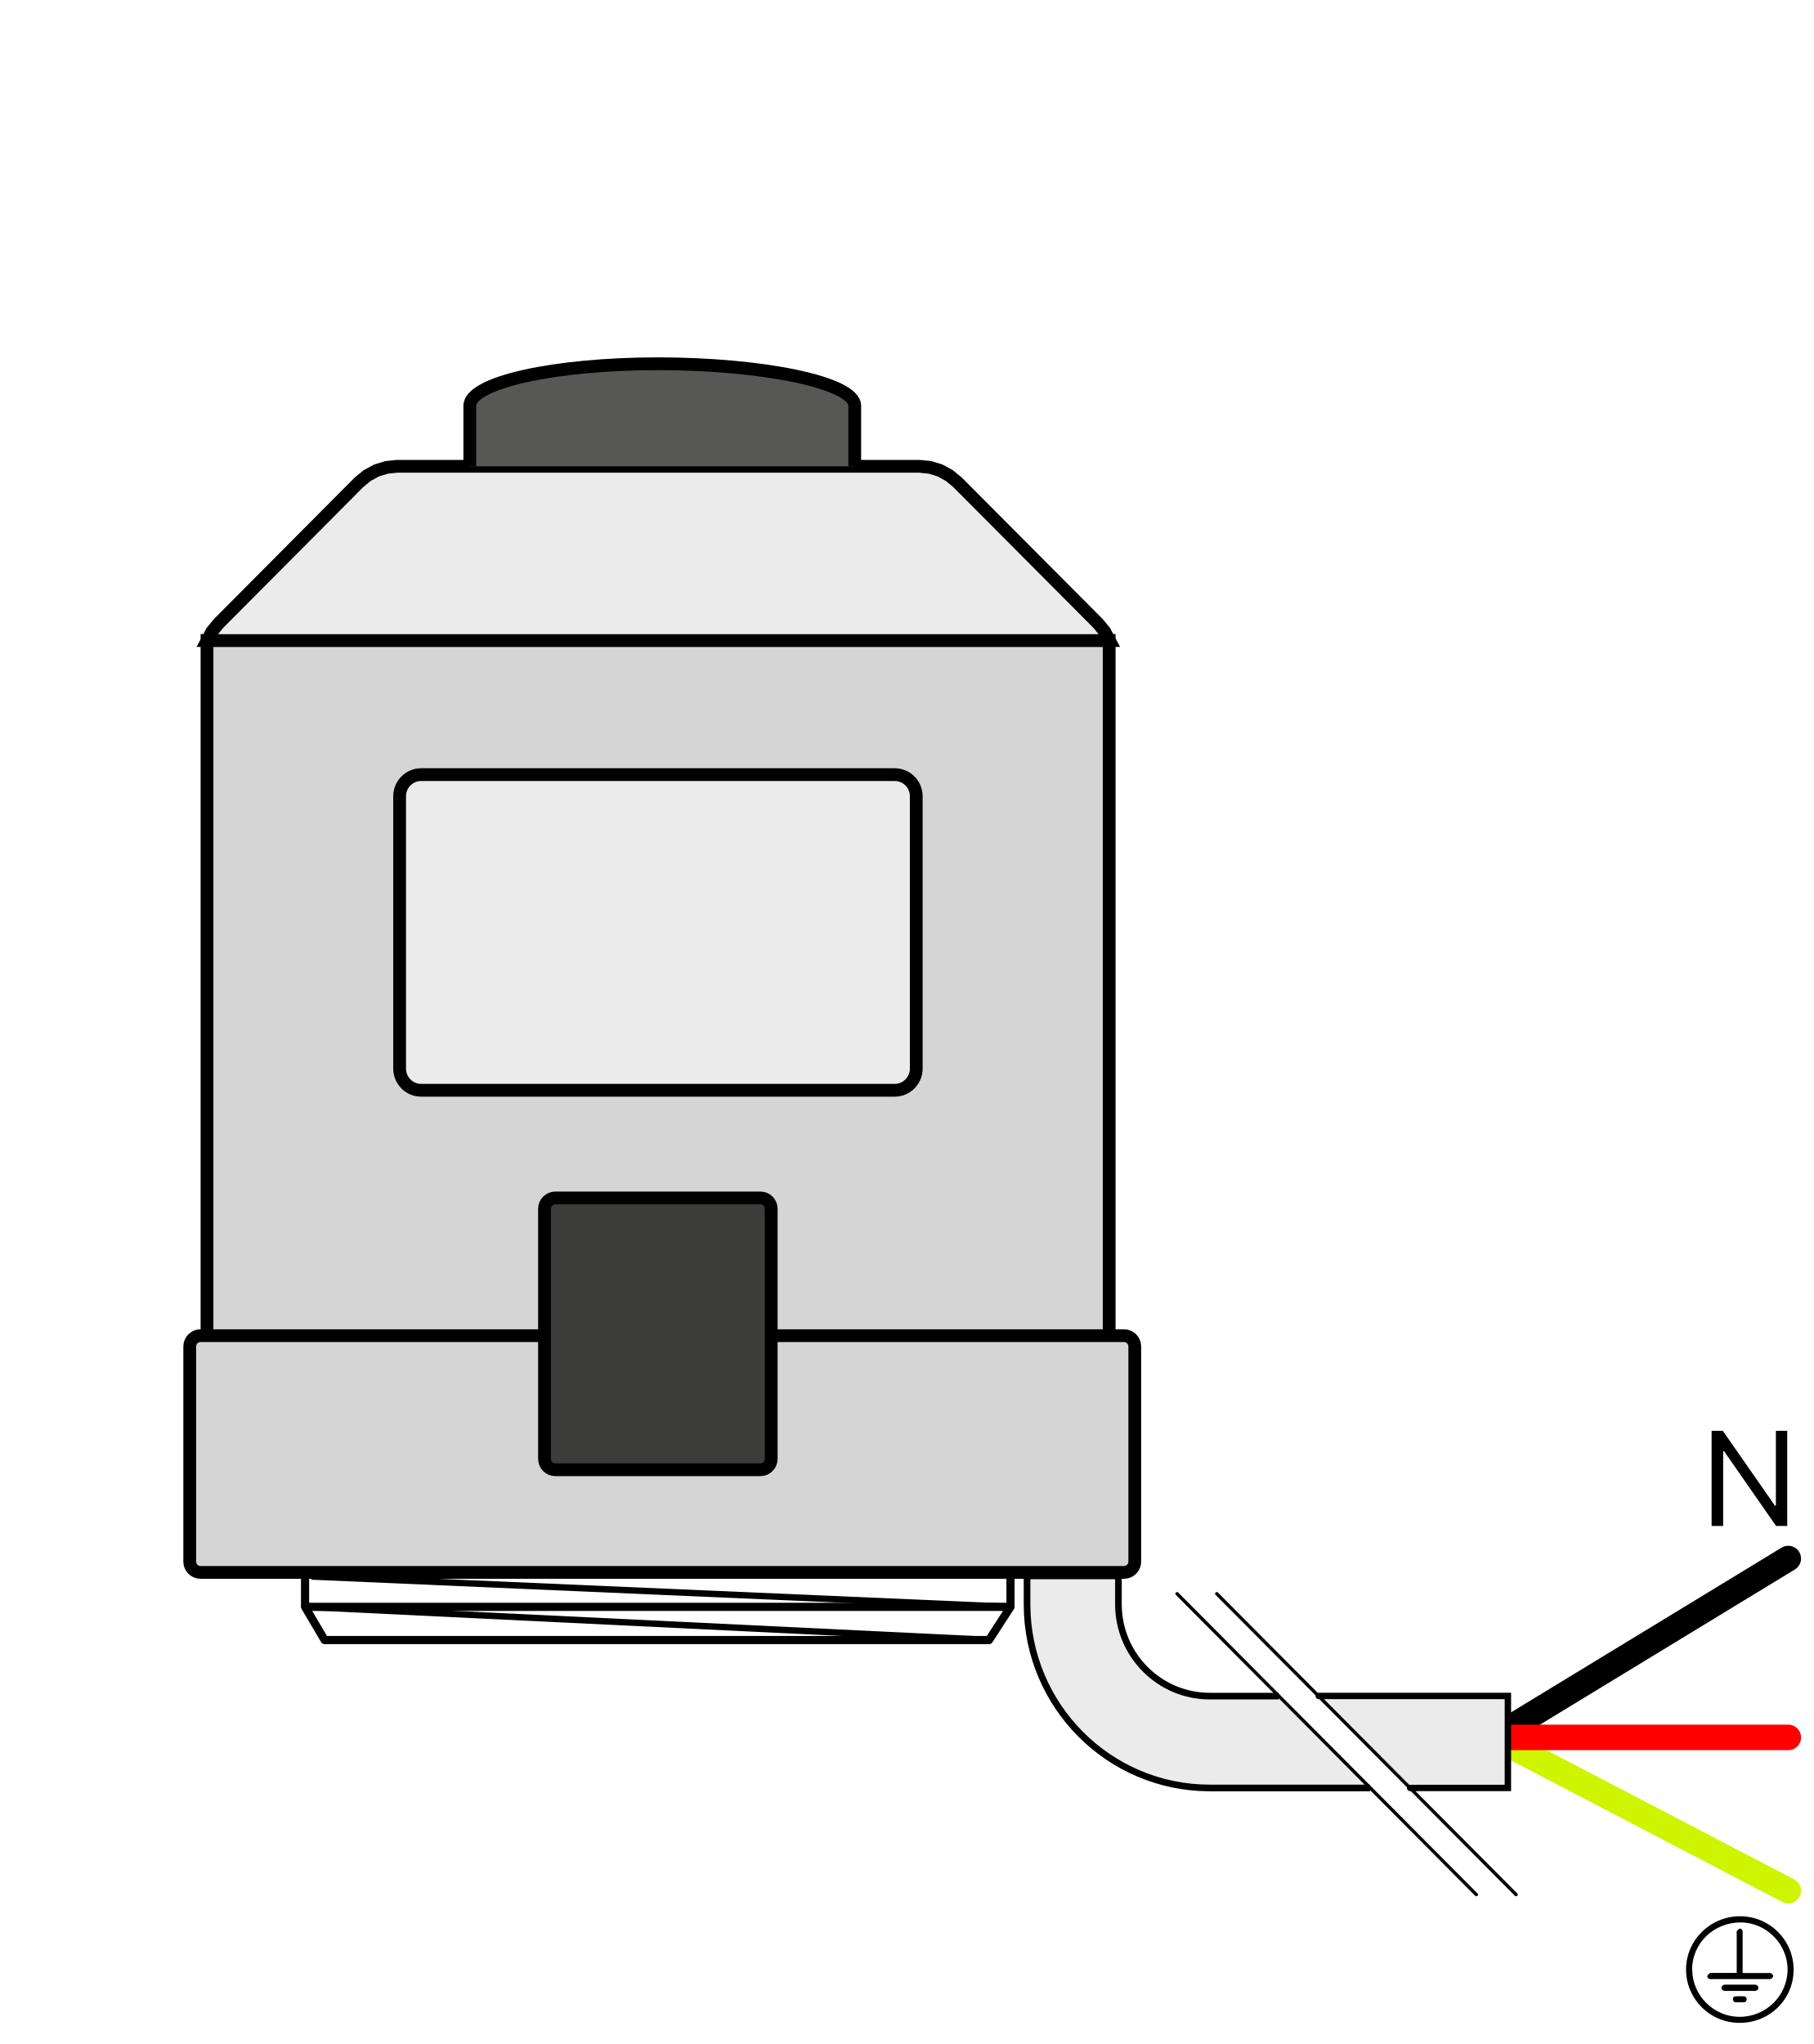
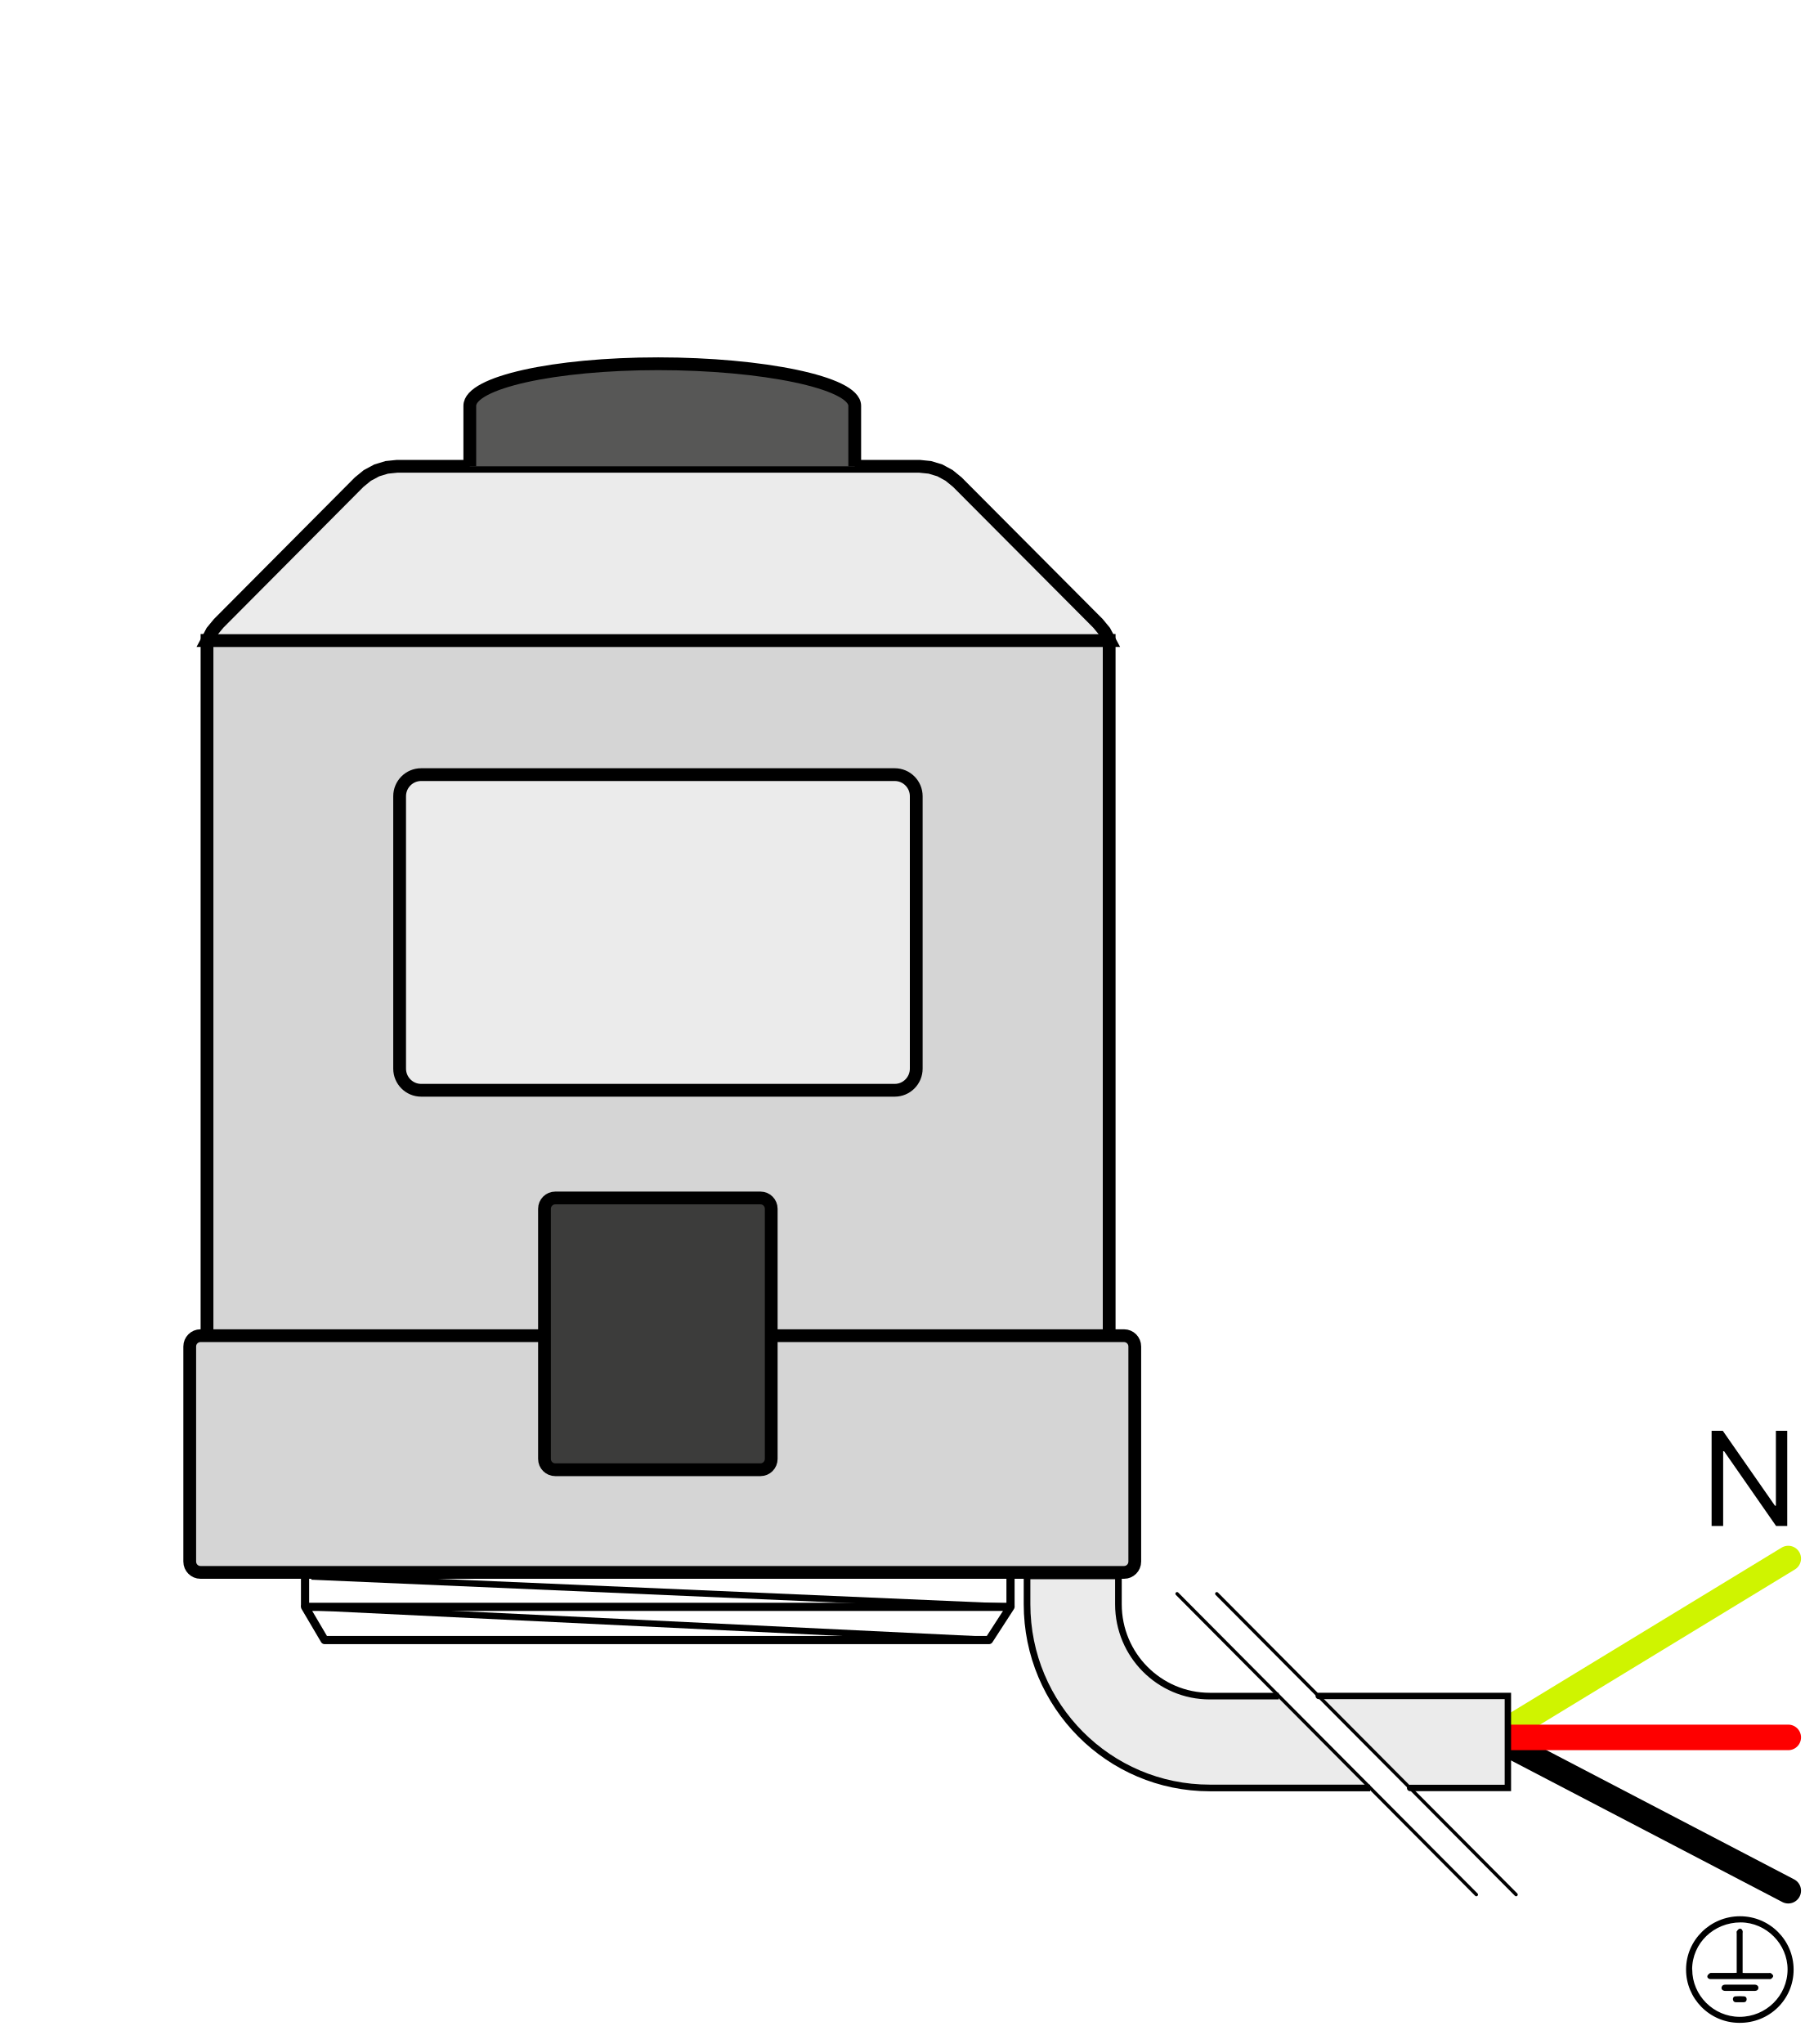
<svg xmlns="http://www.w3.org/2000/svg" width="71" height="80" viewBox="0 0 71 80" fill="none">
-   <path d="M58.5 68L70 61" stroke="black" stroke-linecap="round" />
-   <path d="M58.5 68L70 74" stroke="#CFF400" stroke-linecap="round" />
+   <path d="M58.5 68L70 61" stroke="#CFF400" stroke-linecap="round" />
+   <path d="M58.5 68L70 74" stroke="black" stroke-linecap="round" />
  <path d="M58.5 68L70 68" stroke="#FE0000" stroke-linecap="round" />
  <rect class="RELAY-IN" x="69.5" y="67.5" width="1" height="1" rx="0.5" fill="transparent" />
  <path d="M43.418 52.283V25.065H8.103V52.283" fill="#D5D5D5" />
  <path d="M43.418 52.283V25.065H8.103V52.283" stroke="black" stroke-width="0.5" stroke-miterlimit="10" />
  <path d="M18.218 18.25H17.868C17.097 18.25 16.32 18.25 15.548 18.25L15.139 18.292L14.748 18.411L14.38 18.608L14.059 18.87L8.56 24.397L8.299 24.713L8.109 25.071H8.151C19.891 25.071 31.637 25.071 43.382 25.071H43.43L43.24 24.713L42.979 24.397L37.474 18.87L37.153 18.608L36.792 18.411L36.4 18.292L35.991 18.25H33.671H33.303H18.242H18.218Z" fill="#EBEBEB" stroke="black" stroke-width="0.5" stroke-miterlimit="10" />
  <path d="M18.39 18.25V15.883C18.39 14.971 21.688 14.237 25.764 14.237C29.839 14.237 33.458 14.971 33.458 15.883V18.25" fill="#575756" />
  <path d="M18.39 18.25V15.883C18.39 14.971 21.688 14.237 25.764 14.237C29.839 14.237 33.458 14.971 33.458 15.883V18.25" stroke="black" stroke-width="0.5" stroke-miterlimit="10" />
  <path d="M35.024 42.672H16.486C16.02 42.672 15.643 42.292 15.643 41.825L15.643 31.164C15.643 30.697 16.02 30.318 16.486 30.318H35.024C35.489 30.318 35.866 30.697 35.866 31.164V41.825C35.866 42.292 35.489 42.672 35.024 42.672Z" fill="#EBEBEB" stroke="black" stroke-width="0.5" stroke-miterlimit="10" />
  <path d="M43.999 61.542L7.848 61.542C7.616 61.542 7.427 61.353 7.427 61.119L7.427 52.7C7.427 52.466 7.616 52.277 7.848 52.277L43.999 52.277C44.232 52.277 44.42 52.466 44.42 52.7V61.119C44.42 61.353 44.232 61.542 43.999 61.542Z" fill="#D5D5D5" stroke="black" stroke-width="0.5" stroke-miterlimit="10" />
  <path d="M11.941 61.548V62.89" stroke="black" stroke-width="0.32" stroke-linejoin="round" />
  <path d="M39.556 61.548V62.89" stroke="black" stroke-width="0.32" stroke-linejoin="round" />
  <path d="M11.941 62.89L12.707 64.19H38.714L39.556 62.89H11.941Z" stroke="black" stroke-width="0.32" stroke-linejoin="round" />
  <path d="M29.768 57.524H21.736C21.503 57.524 21.314 57.334 21.314 57.1V47.31C21.314 47.076 21.503 46.887 21.736 46.887H29.768C30 46.887 30.189 47.076 30.189 47.31V57.1C30.189 57.334 30 57.524 29.768 57.524Z" fill="#3C3C3B" stroke="black" stroke-width="0.5" stroke-miterlimit="10" />
  <path d="M12.191 61.703L39.556 62.89" stroke="black" stroke-width="0.25" stroke-miterlimit="10" />
  <path d="M11.941 62.89L38.708 64.184" stroke="black" stroke-width="0.25" stroke-miterlimit="10" />
  <path d="M51.622 66.378H59.025V69.979H55.199" fill="#EBEBEB" />
  <path d="M51.622 66.378H59.025V69.979H55.199" stroke="black" stroke-width="0.25" stroke-linecap="round" />
  <path d="M53.633 69.979H47.357C43.406 69.979 40.203 66.759 40.203 62.788V61.679H43.78V62.788C43.78 64.774 45.381 66.384 47.357 66.384H50.056" fill="#EBEBEB" />
  <path d="M53.633 69.979H47.357C43.406 69.979 40.203 66.759 40.203 62.788V61.679H43.78V62.788C43.78 64.774 45.381 66.384 47.357 66.384H50.056" stroke="black" stroke-width="0.26" stroke-miterlimit="3.86" />
  <path d="M46.075 62.377L57.791 74.153M47.63 62.377L59.346 74.153" stroke="black" stroke-width="0.13" stroke-linecap="round" stroke-linejoin="round" />
  <path d="M69.96 56V59.724H69.523L67.489 56.8H67.452V59.724H67V56H67.438L69.479 58.931H69.516V56H69.96Z" fill="black" />
  <path d="M66 77.084C66 75.935 66.951 75 68.112 75C69.273 75 70.21 75.939 70.21 77.088C70.21 78.255 69.264 79.186 68.076 79.172C66.911 79.164 65.996 78.21 66 77.084ZM66.241 77.08C66.241 78.095 67.072 78.932 68.094 78.937C69.13 78.937 69.969 78.112 69.974 77.084C69.974 76.086 69.139 75.245 68.139 75.241C67.085 75.241 66.241 76.051 66.237 77.08H66.241Z" fill="black" />
  <path d="M67.982 77.222C67.982 77.182 67.982 77.151 67.982 77.115C67.982 76.638 67.982 76.158 67.982 75.681C67.982 75.65 67.973 75.615 67.982 75.593C68.009 75.552 68.045 75.503 68.089 75.49C68.152 75.472 68.196 75.516 68.214 75.579C68.223 75.606 68.214 75.637 68.214 75.668C68.214 76.149 68.214 76.63 68.214 77.111C68.214 77.142 68.214 77.178 68.214 77.218C68.254 77.218 68.286 77.222 68.317 77.222C68.621 77.222 68.924 77.222 69.228 77.222C69.259 77.222 69.304 77.213 69.326 77.231C69.362 77.258 69.411 77.302 69.411 77.338C69.411 77.378 69.366 77.423 69.33 77.449C69.308 77.467 69.268 77.459 69.232 77.459C68.491 77.459 67.75 77.459 67.013 77.459C66.987 77.459 66.96 77.459 66.933 77.459C66.871 77.445 66.821 77.4 66.835 77.338C66.844 77.293 66.893 77.258 66.933 77.227C66.955 77.213 66.991 77.222 67.022 77.218C67.303 77.218 67.585 77.218 67.871 77.218C67.902 77.218 67.933 77.218 67.978 77.213L67.982 77.222Z" fill="black" />
  <path d="M68.107 77.922C67.915 77.922 67.723 77.922 67.536 77.922C67.433 77.922 67.366 77.854 67.393 77.77C67.415 77.698 67.469 77.677 67.54 77.677C67.683 77.677 67.826 77.677 67.969 77.677C68.192 77.677 68.411 77.677 68.634 77.677C68.656 77.677 68.683 77.677 68.706 77.677C68.786 77.685 68.835 77.739 68.831 77.805C68.826 77.881 68.772 77.917 68.701 77.922C68.594 77.922 68.482 77.922 68.375 77.922C68.286 77.922 68.201 77.922 68.112 77.922H68.107Z" fill="black" />
  <path d="M68.098 78.366C68.049 78.366 68 78.366 67.951 78.366C67.884 78.366 67.844 78.327 67.835 78.26C67.826 78.193 67.862 78.14 67.929 78.135C68.045 78.126 68.161 78.126 68.272 78.135C68.339 78.14 68.379 78.193 68.371 78.264C68.362 78.331 68.322 78.366 68.254 78.366C68.201 78.366 68.152 78.366 68.098 78.366Z" fill="black" />
</svg>
